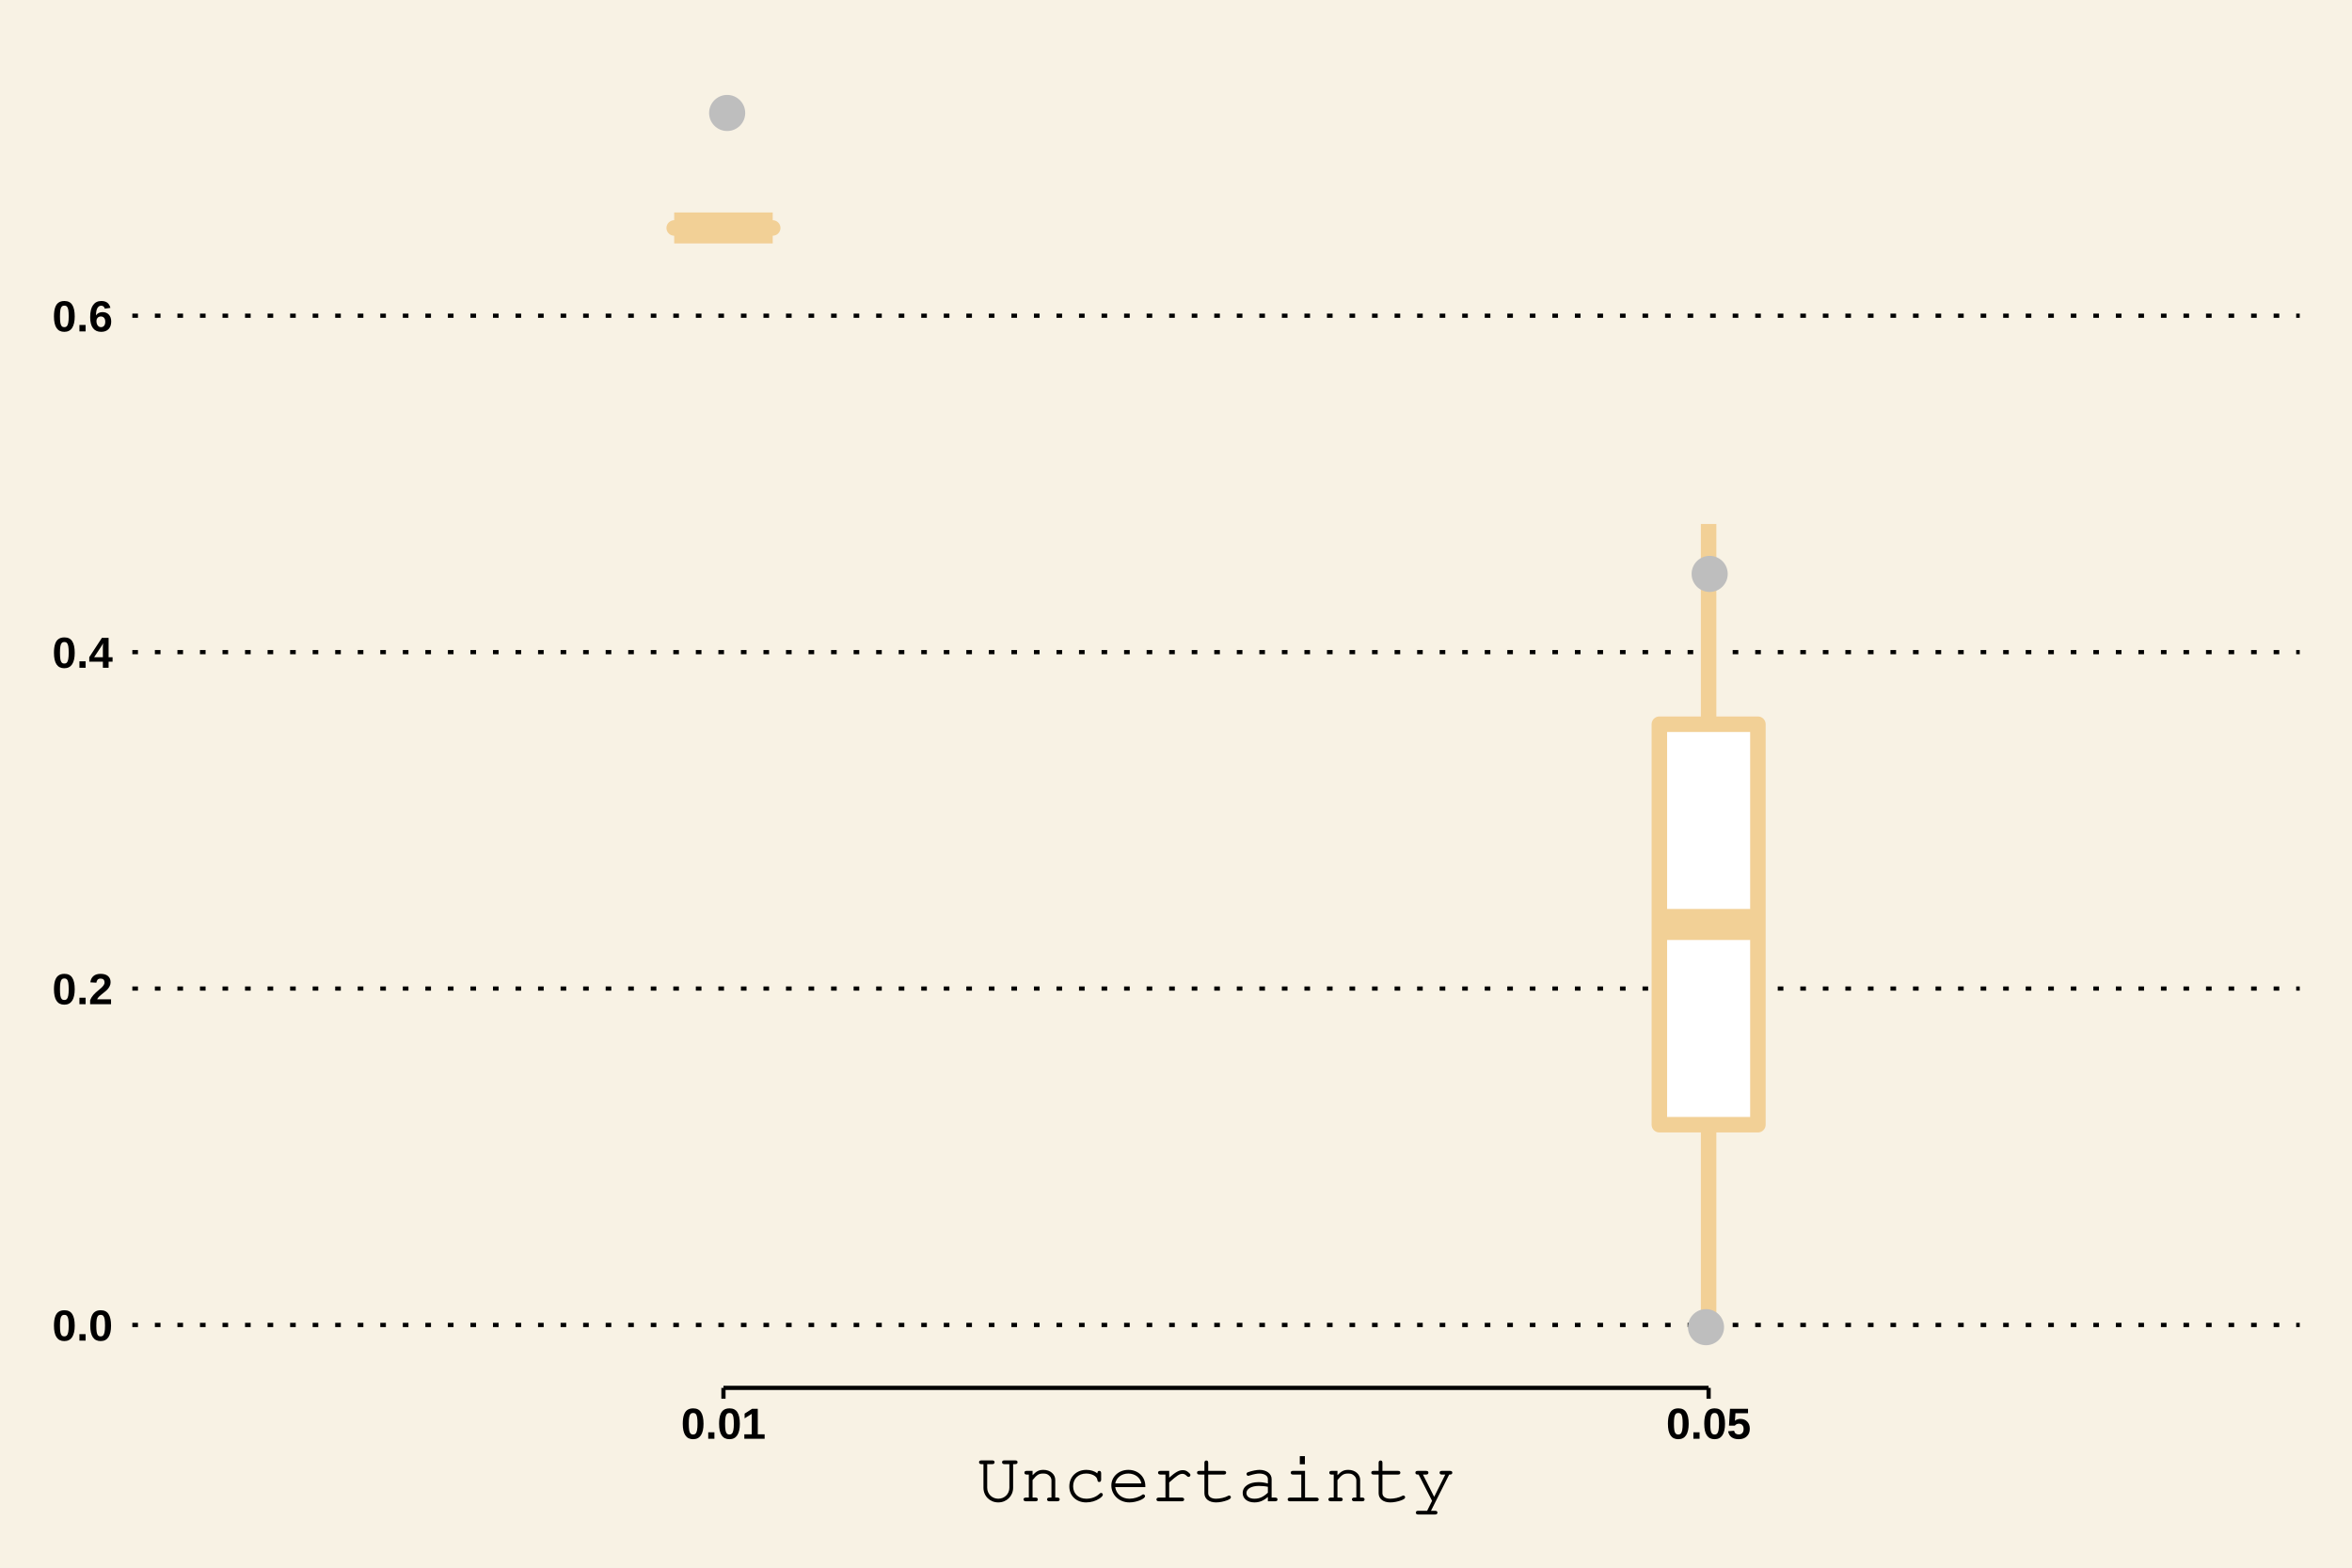
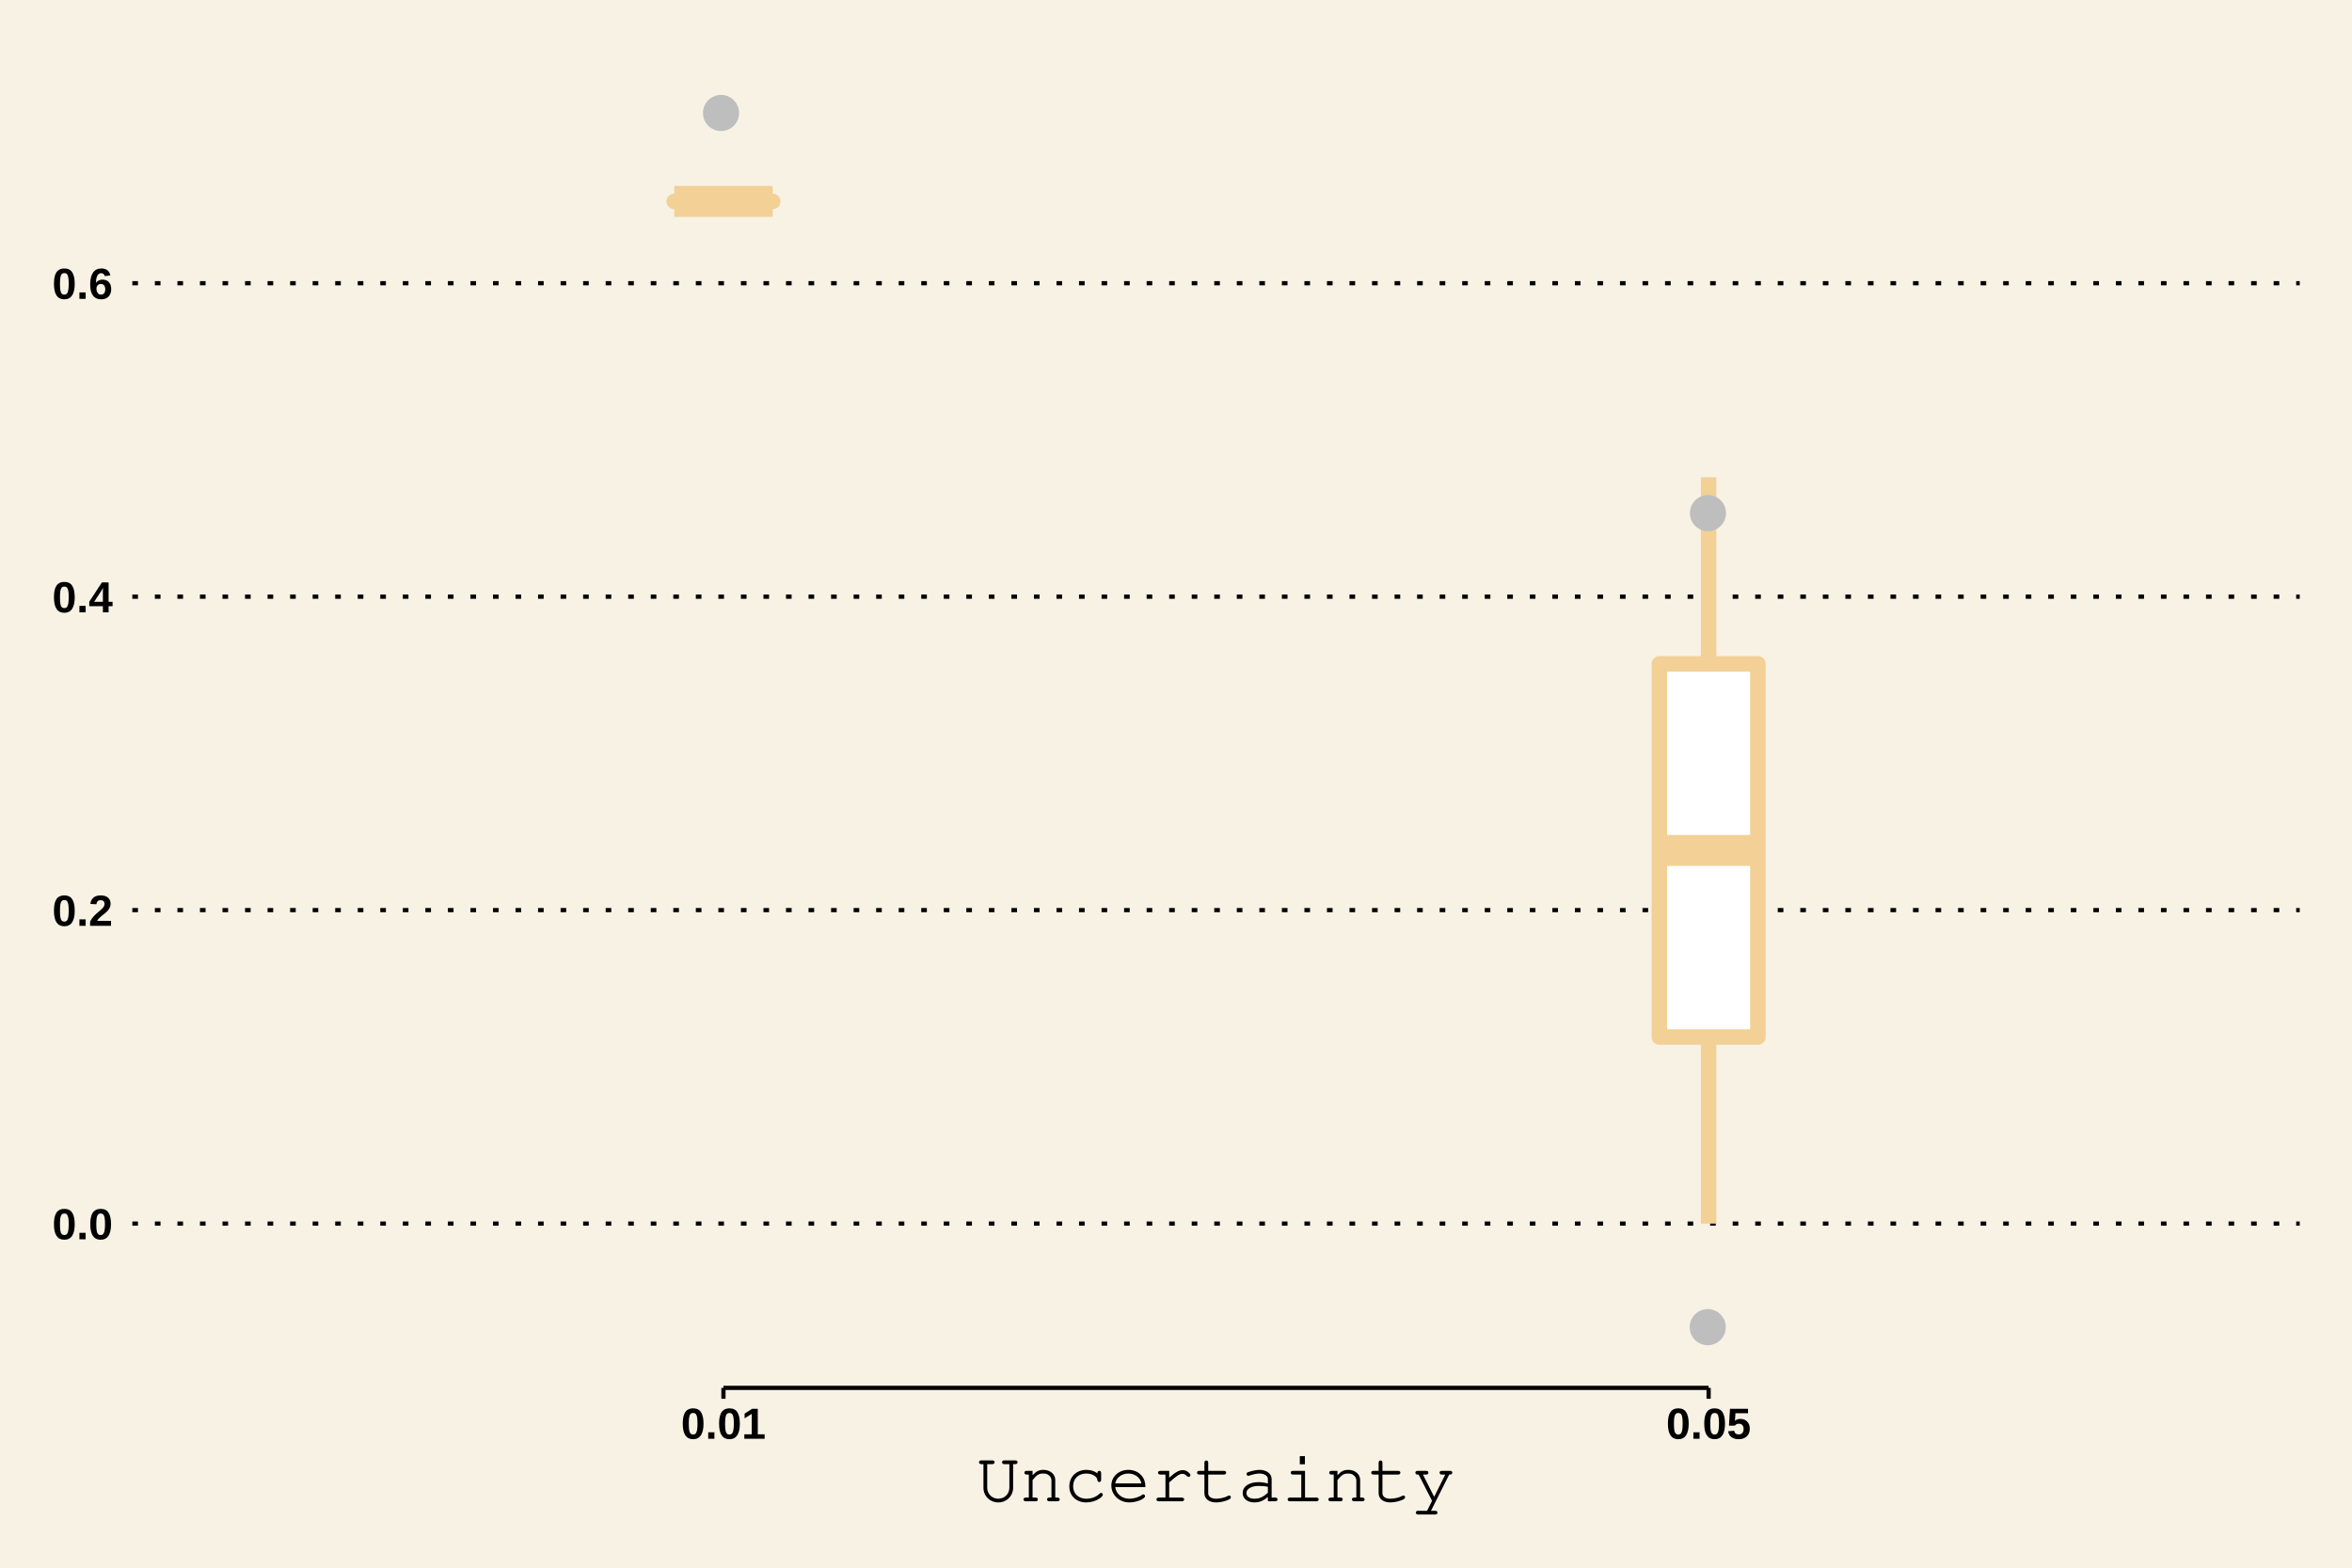
<svg xmlns="http://www.w3.org/2000/svg" class="svglite" width="648.00pt" height="432.00pt" viewBox="0 0 648.00 432.00">
  <defs>
    <style type="text/css">
    .svglite line, .svglite polyline, .svglite polygon, .svglite path, .svglite rect, .svglite circle {
      fill: none;
      stroke: #000000;
      stroke-linecap: round;
      stroke-linejoin: round;
      stroke-miterlimit: 10.00;
    }
  </style>
  </defs>
  <rect width="100%" height="100%" style="stroke: none; fill: #F8F2E4;" />
  <defs>
    <clipPath id="cpMC4wMHw2NDguMDB8MC4wMHw0MzIuMDA=">
      <rect x="0.00" y="0.00" width="648.00" height="432.00" />
    </clipPath>
  </defs>
  <g clip-path="url(#cpMC4wMHw2NDguMDB8MC4wMHw0MzIuMDA=)">
    <rect x="0.00" y="0" width="648.00" height="432.00" style="stroke-width: 1.16; stroke: none; fill: #F8F2E4;" />
  </g>
  <defs>
    <clipPath id="cpMzYuNDZ8NjMzLjYwfDE0LjQwfDM4Mi40NQ==">
      <rect x="36.46" y="14.40" width="597.14" height="368.05" />
    </clipPath>
  </defs>
  <g clip-path="url(#cpMzYuNDZ8NjMzLjYwfDE0LjQwfDM4Mi40NQ==)">
    <rect x="36.46" y="14.40" width="597.14" height="368.05" style="stroke-width: 1.16; stroke: none; fill: #F8F2E4;" />
-     <polyline points="36.46,365.11 633.60,365.11 " style="stroke-width: 1.16; stroke-dasharray: 1.55,4.66; stroke-linecap: butt;" />
-     <polyline points="36.46,272.41 633.60,272.41 " style="stroke-width: 1.16; stroke-dasharray: 1.55,4.66; stroke-linecap: butt;" />
-     <polyline points="36.46,179.70 633.60,179.70 " style="stroke-width: 1.16; stroke-dasharray: 1.55,4.66; stroke-linecap: butt;" />
-     <polyline points="36.46,87.00 633.60,87.00 " style="stroke-width: 1.16; stroke-dasharray: 1.55,4.66; stroke-linecap: butt;" />
-     <line x1="199.32" y1="62.82" x2="199.32" y2="62.82" style="stroke-width: 4.27; stroke: #F2D096; stroke-linecap: butt;" />
-     <line x1="199.32" y1="62.82" x2="199.32" y2="62.82" style="stroke-width: 4.27; stroke: #F2D096; stroke-linecap: butt;" />
-     <polygon points="185.75,62.82 185.75,62.82 212.89,62.82 212.89,62.82 185.75,62.82 " style="stroke-width: 4.27; stroke: #F2D096; fill: #FFFFFF;" />
-     <line x1="185.75" y1="62.82" x2="212.89" y2="62.82" style="stroke-width: 8.54; stroke: #F2D096; stroke-linecap: butt;" />
-     <line x1="470.74" y1="199.57" x2="470.74" y2="144.39" style="stroke-width: 4.27; stroke: #F2D096; stroke-linecap: butt;" />
-     <line x1="470.74" y1="309.93" x2="470.74" y2="365.11" style="stroke-width: 4.27; stroke: #F2D096; stroke-linecap: butt;" />
-     <polygon points="457.17,199.57 457.17,309.93 484.32,309.93 484.32,199.57 457.17,199.57 " style="stroke-width: 4.27; stroke: #F2D096; fill: #FFFFFF;" />
-     <line x1="457.17" y1="254.75" x2="484.32" y2="254.75" style="stroke-width: 8.54; stroke: #F2D096; stroke-linecap: butt;" />
-     <circle cx="200.34" cy="31.13" r="4.62" style="stroke-width: 0.71; stroke: #BEBEBE; fill: #BEBEBE;" />
-     <circle cx="471.03" cy="158.15" r="4.62" style="stroke-width: 0.71; stroke: #BEBEBE; fill: #BEBEBE;" />
-     <circle cx="470.02" cy="365.72" r="4.62" style="stroke-width: 0.71; stroke: #BEBEBE; fill: #BEBEBE;" />
+     <polyline points="36.46,337.18 633.60,337.18 " style="stroke-width: 1.16; stroke-dasharray: 1.55,4.66; stroke-linecap: butt;" />
+     <polyline points="36.46,250.80 633.60,250.80 " style="stroke-width: 1.16; stroke-dasharray: 1.55,4.66; stroke-linecap: butt;" />
+     <polyline points="36.46,164.42 633.60,164.42 " style="stroke-width: 1.16; stroke-dasharray: 1.55,4.66; stroke-linecap: butt;" />
+     <polyline points="36.46,78.04 633.60,78.04 " style="stroke-width: 1.16; stroke-dasharray: 1.55,4.66; stroke-linecap: butt;" />
+     <line x1="199.32" y1="55.51" x2="199.32" y2="55.51" style="stroke-width: 4.27; stroke: #F2D096; stroke-linecap: butt;" />
+     <line x1="199.32" y1="55.51" x2="199.32" y2="55.51" style="stroke-width: 4.27; stroke: #F2D096; stroke-linecap: butt;" />
+     <polygon points="185.75,55.51 185.75,55.51 212.89,55.51 212.89,55.51 185.75,55.51 " style="stroke-width: 4.27; stroke: #F2D096; fill: #FFFFFF;" />
+     <line x1="185.75" y1="55.51" x2="212.89" y2="55.51" style="stroke-width: 8.54; stroke: #F2D096; stroke-linecap: butt;" />
+     <line x1="470.74" y1="182.93" x2="470.74" y2="131.52" style="stroke-width: 4.27; stroke: #F2D096; stroke-linecap: butt;" />
+     <line x1="470.74" y1="285.77" x2="470.74" y2="337.18" style="stroke-width: 4.27; stroke: #F2D096; stroke-linecap: butt;" />
+     <polygon points="457.17,182.93 457.17,285.77 484.32,285.77 484.32,182.93 457.17,182.93 " style="stroke-width: 4.27; stroke: #F2D096; fill: #FFFFFF;" />
+     <line x1="457.17" y1="234.35" x2="484.32" y2="234.35" style="stroke-width: 8.54; stroke: #F2D096; stroke-linecap: butt;" />
+     <circle cx="198.65" cy="31.13" r="4.62" style="stroke-width: 0.71; stroke: #BEBEBE; fill: #BEBEBE;" />
+     <circle cx="470.56" cy="141.40" r="4.62" style="stroke-width: 0.71; stroke: #BEBEBE; fill: #BEBEBE;" />
+     <circle cx="470.50" cy="365.72" r="4.62" style="stroke-width: 0.71; stroke: #BEBEBE; fill: #BEBEBE;" />
    <rect x="36.46" y="14.40" width="597.14" height="368.05" style="stroke-width: 1.16; stroke: none;" />
  </g>
  <g clip-path="url(#cpMC4wMHw2NDguMDB8MC4wMHw0MzIuMDA=)">
-     <text x="31.08" y="369.43" text-anchor="end" style="font-size: 12.00px; font-weight: bold; font-family: Arial;" textLength="16.68px" lengthAdjust="spacingAndGlyphs">0.0</text>
-     <text x="31.08" y="276.73" text-anchor="end" style="font-size: 12.00px; font-weight: bold; font-family: Arial;" textLength="16.68px" lengthAdjust="spacingAndGlyphs">0.2</text>
-     <text x="31.08" y="184.02" text-anchor="end" style="font-size: 12.00px; font-weight: bold; font-family: Arial;" textLength="16.68px" lengthAdjust="spacingAndGlyphs">0.4</text>
-     <text x="31.08" y="91.32" text-anchor="end" style="font-size: 12.00px; font-weight: bold; font-family: Arial;" textLength="16.68px" lengthAdjust="spacingAndGlyphs">0.6</text>
+     <text x="31.08" y="341.50" text-anchor="end" style="font-size: 12.00px; font-weight: bold; font-family: Arial;" textLength="16.68px" lengthAdjust="spacingAndGlyphs">0.0</text>
+     <text x="31.08" y="255.12" text-anchor="end" style="font-size: 12.00px; font-weight: bold; font-family: Arial;" textLength="16.68px" lengthAdjust="spacingAndGlyphs">0.2</text>
+     <text x="31.08" y="168.74" text-anchor="end" style="font-size: 12.00px; font-weight: bold; font-family: Arial;" textLength="16.68px" lengthAdjust="spacingAndGlyphs">0.4</text>
+     <text x="31.08" y="82.36" text-anchor="end" style="font-size: 12.00px; font-weight: bold; font-family: Arial;" textLength="16.68px" lengthAdjust="spacingAndGlyphs">0.6</text>
    <polyline points="199.32,382.45 470.74,382.45 " style="stroke-width: 1.16; stroke-linecap: butt;" />
    <polyline points="199.32,385.44 199.32,382.45 " style="stroke-width: 1.16; stroke-linecap: butt;" />
    <polyline points="470.74,385.44 470.74,382.45 " style="stroke-width: 1.16; stroke-linecap: butt;" />
    <text x="199.32" y="396.47" text-anchor="middle" style="font-size: 12.00px; font-weight: bold; font-family: Arial;" textLength="23.36px" lengthAdjust="spacingAndGlyphs">0.01</text>
    <text x="470.74" y="396.47" text-anchor="middle" style="font-size: 12.00px; font-weight: bold; font-family: Arial;" textLength="23.36px" lengthAdjust="spacingAndGlyphs">0.05</text>
    <text x="335.03" y="413.70" text-anchor="middle" style="font-size: 20.00px; font-weight: 0; font-family: Courier;" textLength="132.03px" lengthAdjust="spacingAndGlyphs">Uncertainty</text>
  </g>
</svg>
